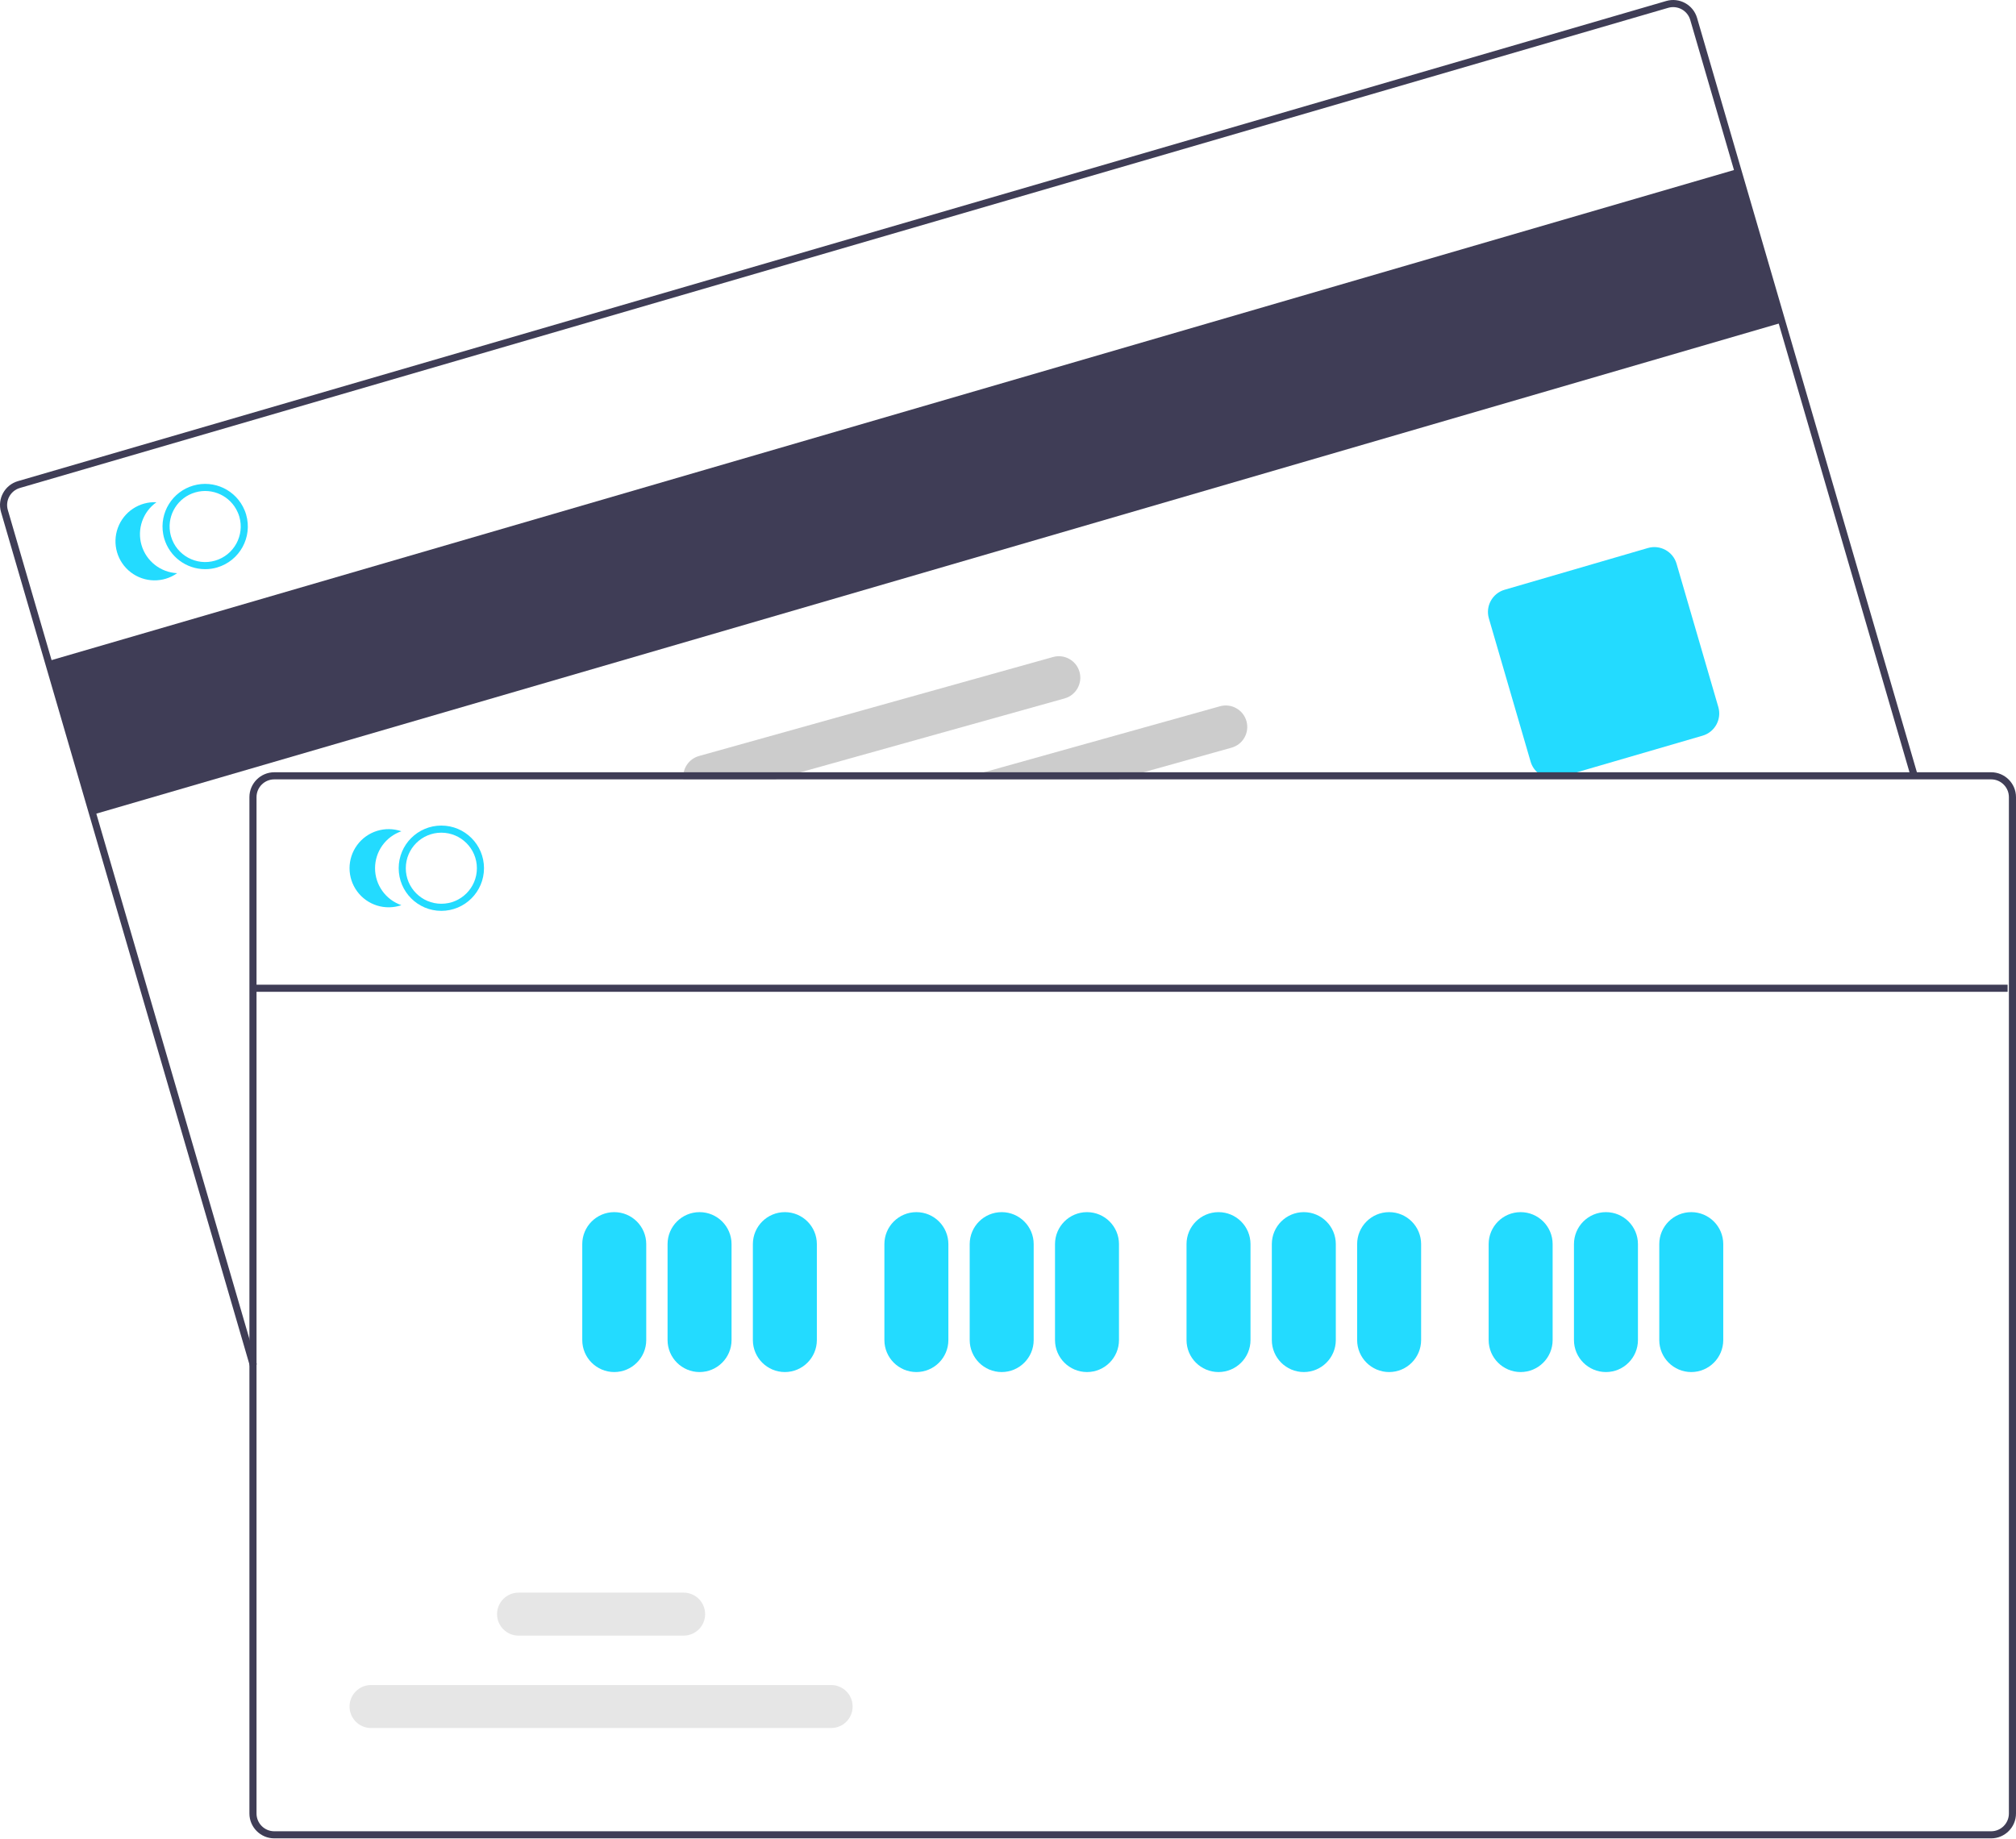
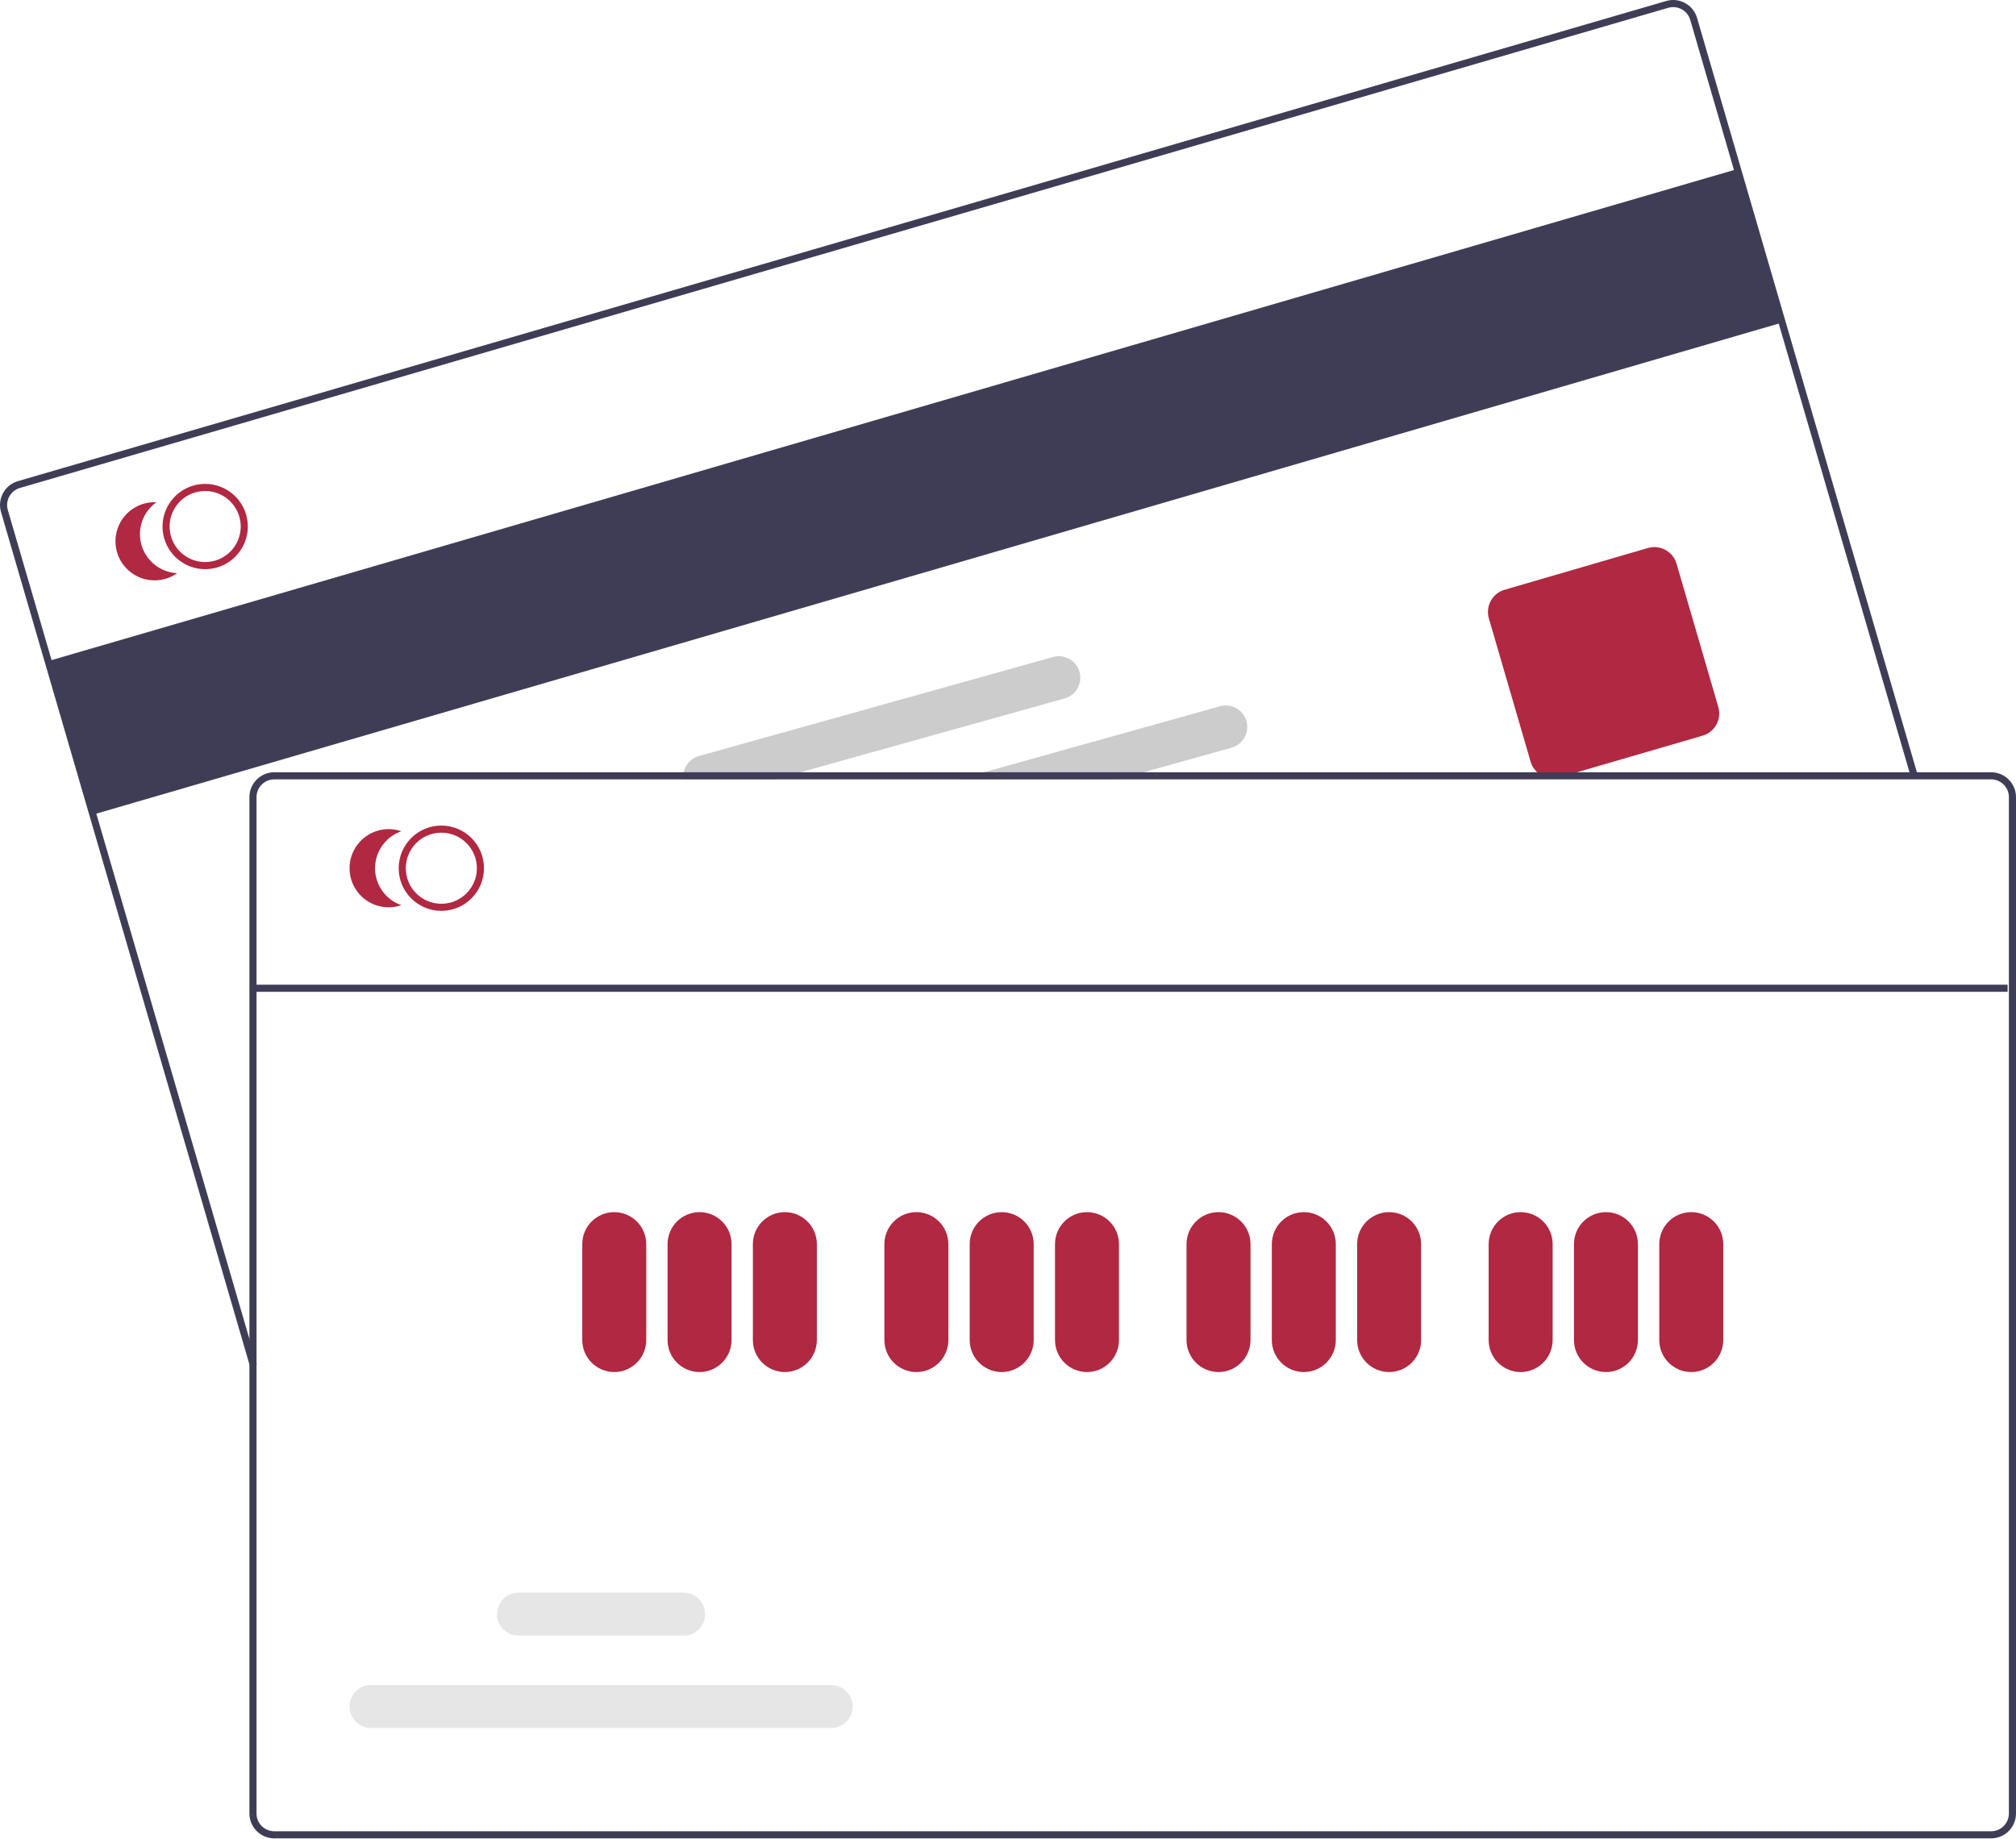
<svg xmlns="http://www.w3.org/2000/svg" data-name="Layer 1" width="567.17" height="517.31" viewBox="0 0 567.17 517.31">
  <rect x="326.035" y="307.389" width="495" height="45" transform="translate(-385.4543 -17.88532) rotate(-16.24392)" fill="#3f3d56" />
  <path d="M386.4,575.969,316.354,335.556a7,7,0,0,1,4.763-8.679L784.835,191.769a7.006,7.006,0,0,1,8.679,4.762l62.056,212.989-1.92.56L791.593,197.091a5.009,5.009,0,0,0-6.199-3.402L321.676,328.798a5,5,0,0,0-3.402,6.199l70.047,240.413Z" transform="translate(-316.0711 -191.4881)" fill="#3f3d56" />
-   <path d="M752.933,410.51a6.512,6.512,0,0,1-6.243-4.683l-11.749-40.323a6.507,6.507,0,0,1,4.422-8.059l40.323-11.749a6.507,6.507,0,0,1,8.059,4.423L799.494,390.443a6.507,6.507,0,0,1-4.422,8.059l-40.323,11.749A6.479,6.479,0,0,1,752.933,410.51Z" transform="translate(-316.0711 -191.4881)" fill="#23dbff" />
-   <path d="M385.318,336.3a11.691,11.691,0,0,0-.43-1.22,12,12,0,0,0-22.91,6.67,11.38,11.38,0,0,0,.29,1.26,12.019,12.019,0,0,0,11.53,8.64,11.749,11.749,0,0,0,3.35-.48A12.013,12.013,0,0,0,385.318,336.3Zm-8.73,12.95a10.013,10.013,0,0,1-12.4-6.8,11.435,11.435,0,0,1-.28-1.26,9.997,9.997,0,0,1,19.04-5.54,8.338,8.338,0,0,1,.45,1.21A10.004,10.004,0,0,1,376.588,349.25Z" transform="translate(-316.0711 -191.4881)" fill="#23dbff" />
-   <path d="M355.885,344.87a11.002,11.002,0,0,1,4.208-12.057,11,11,0,1,0,5.818,19.967A11.002,11.002,0,0,1,355.885,344.87Z" transform="translate(-316.0711 -191.4881)" fill="#23dbff" />
+   <path d="M752.933,410.51a6.512,6.512,0,0,1-6.243-4.683l-11.749-40.323a6.507,6.507,0,0,1,4.422-8.059l40.323-11.749a6.507,6.507,0,0,1,8.059,4.423L799.494,390.443a6.507,6.507,0,0,1-4.422,8.059l-40.323,11.749A6.479,6.479,0,0,1,752.933,410.51Z" transform="translate(-316.0711 -191.4881)" fill="#b02841" />
+   <path d="M385.318,336.3a11.691,11.691,0,0,0-.43-1.22,12,12,0,0,0-22.91,6.67,11.38,11.38,0,0,0,.29,1.26,12.019,12.019,0,0,0,11.53,8.64,11.749,11.749,0,0,0,3.35-.48A12.013,12.013,0,0,0,385.318,336.3Zm-8.73,12.95a10.013,10.013,0,0,1-12.4-6.8,11.435,11.435,0,0,1-.28-1.26,9.997,9.997,0,0,1,19.04-5.54,8.338,8.338,0,0,1,.45,1.21A10.004,10.004,0,0,1,376.588,349.25Z" transform="translate(-316.0711 -191.4881)" fill="#b02841" />
+   <path d="M355.885,344.87a11.002,11.002,0,0,1,4.208-12.057,11,11,0,1,0,5.818,19.967A11.002,11.002,0,0,1,355.885,344.87Z" transform="translate(-316.0711 -191.4881)" fill="#b02841" />
  <path d="M666.747,394.43a6.042,6.042,0,0,0-7.45-4.2L592.907,408.8l-7.15,2h44.9l7.15-2,24.75-6.92A6.049,6.049,0,0,0,666.747,394.43Z" transform="translate(-316.0711 -191.4881)" fill="#ccc" />
  <path d="M619.777,380.56a6.045,6.045,0,0,0-7.45-4.19l-99.62,27.86a6.068,6.068,0,0,0-4.37,6.57h25.79l7.16-2,74.3-20.78A6.055,6.055,0,0,0,619.777,380.56Z" transform="translate(-316.0711 -191.4881)" fill="#ccc" />
  <path d="M876.241,408.798H393.241a7.008,7.008,0,0,0-7,7v286a7.008,7.008,0,0,0,7,7H876.241a7.008,7.008,0,0,0,7-7v-286A7.008,7.008,0,0,0,876.241,408.798Zm5,293a5.002,5.002,0,0,1-5,5H393.241a5.002,5.002,0,0,1-5-5v-286a5.002,5.002,0,0,1,5-5H876.241a5.002,5.002,0,0,1,5,5Z" transform="translate(-316.0711 -191.4881)" fill="#3f3d56" />
-   <path d="M440.237,447.8a12,12,0,1,1,12-12A12.014,12.014,0,0,1,440.237,447.8Zm0-22a10,10,0,1,0,10,10A10.011,10.011,0,0,0,440.237,425.8Z" transform="translate(-316.0711 -191.4881)" fill="#23dbff" />
-   <path d="M421.585,435.8a11.002,11.002,0,0,1,7.413-10.399,11,11,0,1,0,0,20.797A11.002,11.002,0,0,1,421.585,435.8Z" transform="translate(-316.0711 -191.4881)" fill="#23dbff" />
-   <path d="M488.881,577.578a9.01,9.01,0,0,1-9-9v-27a9,9,0,0,1,18,0v27A9.01,9.01,0,0,1,488.881,577.578Z" transform="translate(-316.0711 -191.4881)" fill="#23dbff" />
-   <path d="M512.881,577.578a9.01,9.01,0,0,1-9-9v-27a9,9,0,0,1,18,0v27A9.01,9.01,0,0,1,512.881,577.578Z" transform="translate(-316.0711 -191.4881)" fill="#23dbff" />
-   <path d="M536.881,577.578a9.01,9.01,0,0,1-9-9v-27a9,9,0,0,1,18,0v27A9.01,9.01,0,0,1,536.881,577.578Z" transform="translate(-316.0711 -191.4881)" fill="#23dbff" />
-   <path d="M573.881,577.578a9.01,9.01,0,0,1-9-9v-27a9,9,0,0,1,18,0v27A9.01,9.01,0,0,1,573.881,577.578Z" transform="translate(-316.0711 -191.4881)" fill="#23dbff" />
-   <path d="M597.881,577.578a9.01,9.01,0,0,1-9-9v-27a9,9,0,0,1,18,0v27A9.01,9.01,0,0,1,597.881,577.578Z" transform="translate(-316.0711 -191.4881)" fill="#23dbff" />
-   <path d="M621.881,577.578a9.01,9.01,0,0,1-9-9v-27a9,9,0,0,1,18,0v27A9.01,9.01,0,0,1,621.881,577.578Z" transform="translate(-316.0711 -191.4881)" fill="#23dbff" />
-   <path d="M658.881,577.578a9.01,9.01,0,0,1-9-9v-27a9,9,0,0,1,18,0v27A9.01,9.01,0,0,1,658.881,577.578Z" transform="translate(-316.0711 -191.4881)" fill="#23dbff" />
-   <path d="M682.881,577.578a9.01,9.01,0,0,1-9-9v-27a9,9,0,0,1,18,0v27A9.01,9.01,0,0,1,682.881,577.578Z" transform="translate(-316.0711 -191.4881)" fill="#23dbff" />
-   <path d="M706.881,577.578a9.01,9.01,0,0,1-9-9v-27a9,9,0,0,1,18,0v27A9.01,9.01,0,0,1,706.881,577.578Z" transform="translate(-316.0711 -191.4881)" fill="#23dbff" />
-   <path d="M743.881,577.578a9.01,9.01,0,0,1-9-9v-27a9,9,0,0,1,18,0v27A9.01,9.01,0,0,1,743.881,577.578Z" transform="translate(-316.0711 -191.4881)" fill="#23dbff" />
-   <path d="M767.881,577.578a9.01,9.01,0,0,1-9-9v-27a9,9,0,0,1,18,0v27A9.01,9.01,0,0,1,767.881,577.578Z" transform="translate(-316.0711 -191.4881)" fill="#23dbff" />
-   <path d="M791.881,577.578a9.01,9.01,0,0,1-9-9v-27a9,9,0,0,1,18,0v27A9.01,9.01,0,0,1,791.881,577.578Z" transform="translate(-316.0711 -191.4881)" fill="#23dbff" />
+   <path d="M440.237,447.8a12,12,0,1,1,12-12A12.014,12.014,0,0,1,440.237,447.8Zm0-22a10,10,0,1,0,10,10A10.011,10.011,0,0,0,440.237,425.8Z" transform="translate(-316.0711 -191.4881)" fill="#b02841" />
+   <path d="M421.585,435.8a11.002,11.002,0,0,1,7.413-10.399,11,11,0,1,0,0,20.797A11.002,11.002,0,0,1,421.585,435.8Z" transform="translate(-316.0711 -191.4881)" fill="#b02841" />
+   <path d="M488.881,577.578a9.01,9.01,0,0,1-9-9v-27a9,9,0,0,1,18,0v27A9.01,9.01,0,0,1,488.881,577.578Z" transform="translate(-316.0711 -191.4881)" fill="#b02841" />
+   <path d="M512.881,577.578a9.01,9.01,0,0,1-9-9v-27a9,9,0,0,1,18,0v27A9.01,9.01,0,0,1,512.881,577.578Z" transform="translate(-316.0711 -191.4881)" fill="#b02841" />
+   <path d="M536.881,577.578a9.01,9.01,0,0,1-9-9v-27a9,9,0,0,1,18,0v27A9.01,9.01,0,0,1,536.881,577.578Z" transform="translate(-316.0711 -191.4881)" fill="#b02841" />
+   <path d="M573.881,577.578a9.01,9.01,0,0,1-9-9v-27a9,9,0,0,1,18,0v27A9.01,9.01,0,0,1,573.881,577.578Z" transform="translate(-316.0711 -191.4881)" fill="#b02841" />
+   <path d="M597.881,577.578a9.01,9.01,0,0,1-9-9v-27a9,9,0,0,1,18,0v27A9.01,9.01,0,0,1,597.881,577.578Z" transform="translate(-316.0711 -191.4881)" fill="#b02841" />
+   <path d="M621.881,577.578a9.01,9.01,0,0,1-9-9v-27a9,9,0,0,1,18,0v27A9.01,9.01,0,0,1,621.881,577.578Z" transform="translate(-316.0711 -191.4881)" fill="#b02841" />
+   <path d="M658.881,577.578a9.01,9.01,0,0,1-9-9v-27a9,9,0,0,1,18,0v27A9.01,9.01,0,0,1,658.881,577.578Z" transform="translate(-316.0711 -191.4881)" fill="#b02841" />
+   <path d="M682.881,577.578a9.01,9.01,0,0,1-9-9v-27a9,9,0,0,1,18,0v27A9.01,9.01,0,0,1,682.881,577.578Z" transform="translate(-316.0711 -191.4881)" fill="#b02841" />
+   <path d="M706.881,577.578a9.01,9.01,0,0,1-9-9v-27a9,9,0,0,1,18,0v27A9.01,9.01,0,0,1,706.881,577.578Z" transform="translate(-316.0711 -191.4881)" fill="#b02841" />
+   <path d="M743.881,577.578a9.01,9.01,0,0,1-9-9v-27a9,9,0,0,1,18,0v27A9.01,9.01,0,0,1,743.881,577.578Z" transform="translate(-316.0711 -191.4881)" fill="#b02841" />
+   <path d="M767.881,577.578a9.01,9.01,0,0,1-9-9v-27a9,9,0,0,1,18,0v27A9.01,9.01,0,0,1,767.881,577.578Z" transform="translate(-316.0711 -191.4881)" fill="#b02841" />
+   <path d="M791.881,577.578a9.01,9.01,0,0,1-9-9v-27a9,9,0,0,1,18,0v27A9.01,9.01,0,0,1,791.881,577.578Z" transform="translate(-316.0711 -191.4881)" fill="#b02841" />
  <path d="M549.899,677.745H420.459a6.047,6.047,0,1,1,0-12.095H549.899a6.047,6.047,0,1,1,0,12.095Z" transform="translate(-316.0711 -191.4881)" fill="#e6e6e6" />
  <path d="M508.399,651.745H461.959a6.047,6.047,0,1,1,0-12.095h46.44a6.047,6.047,0,1,1,0,12.095Z" transform="translate(-316.0711 -191.4881)" fill="#e6e6e6" />
  <rect x="71.81" y="277.09" width="493" height="2" fill="#3f3d56" />
</svg>
